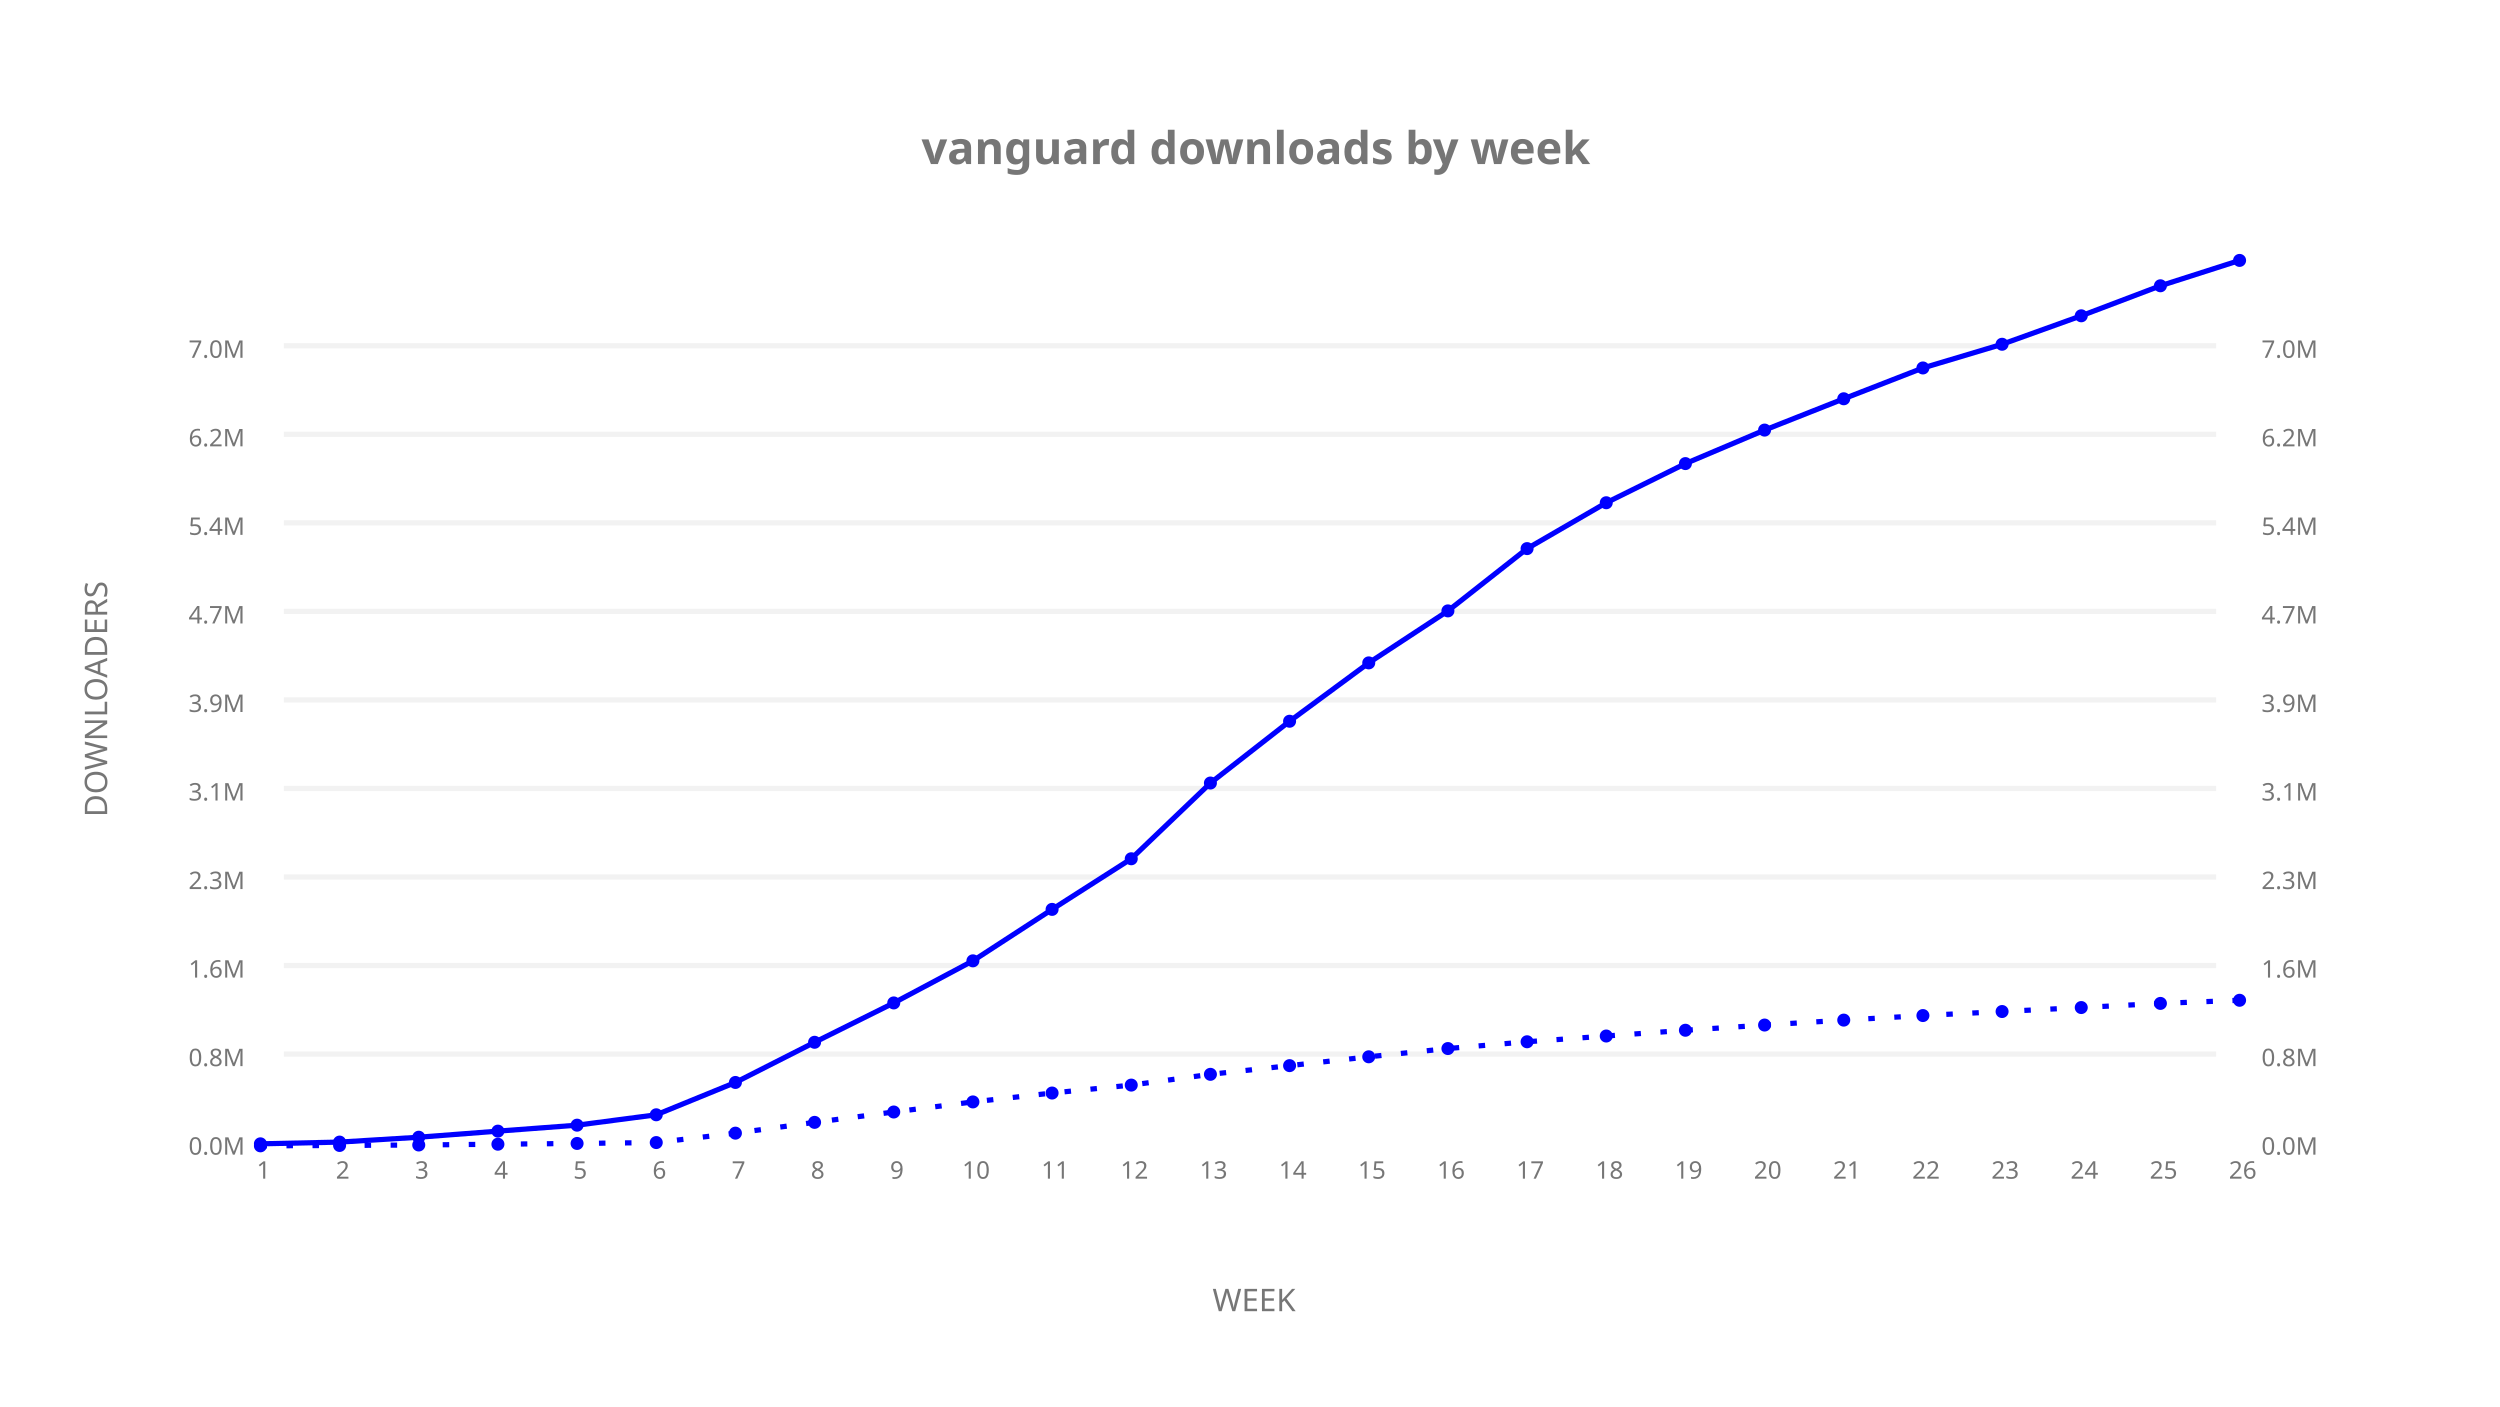
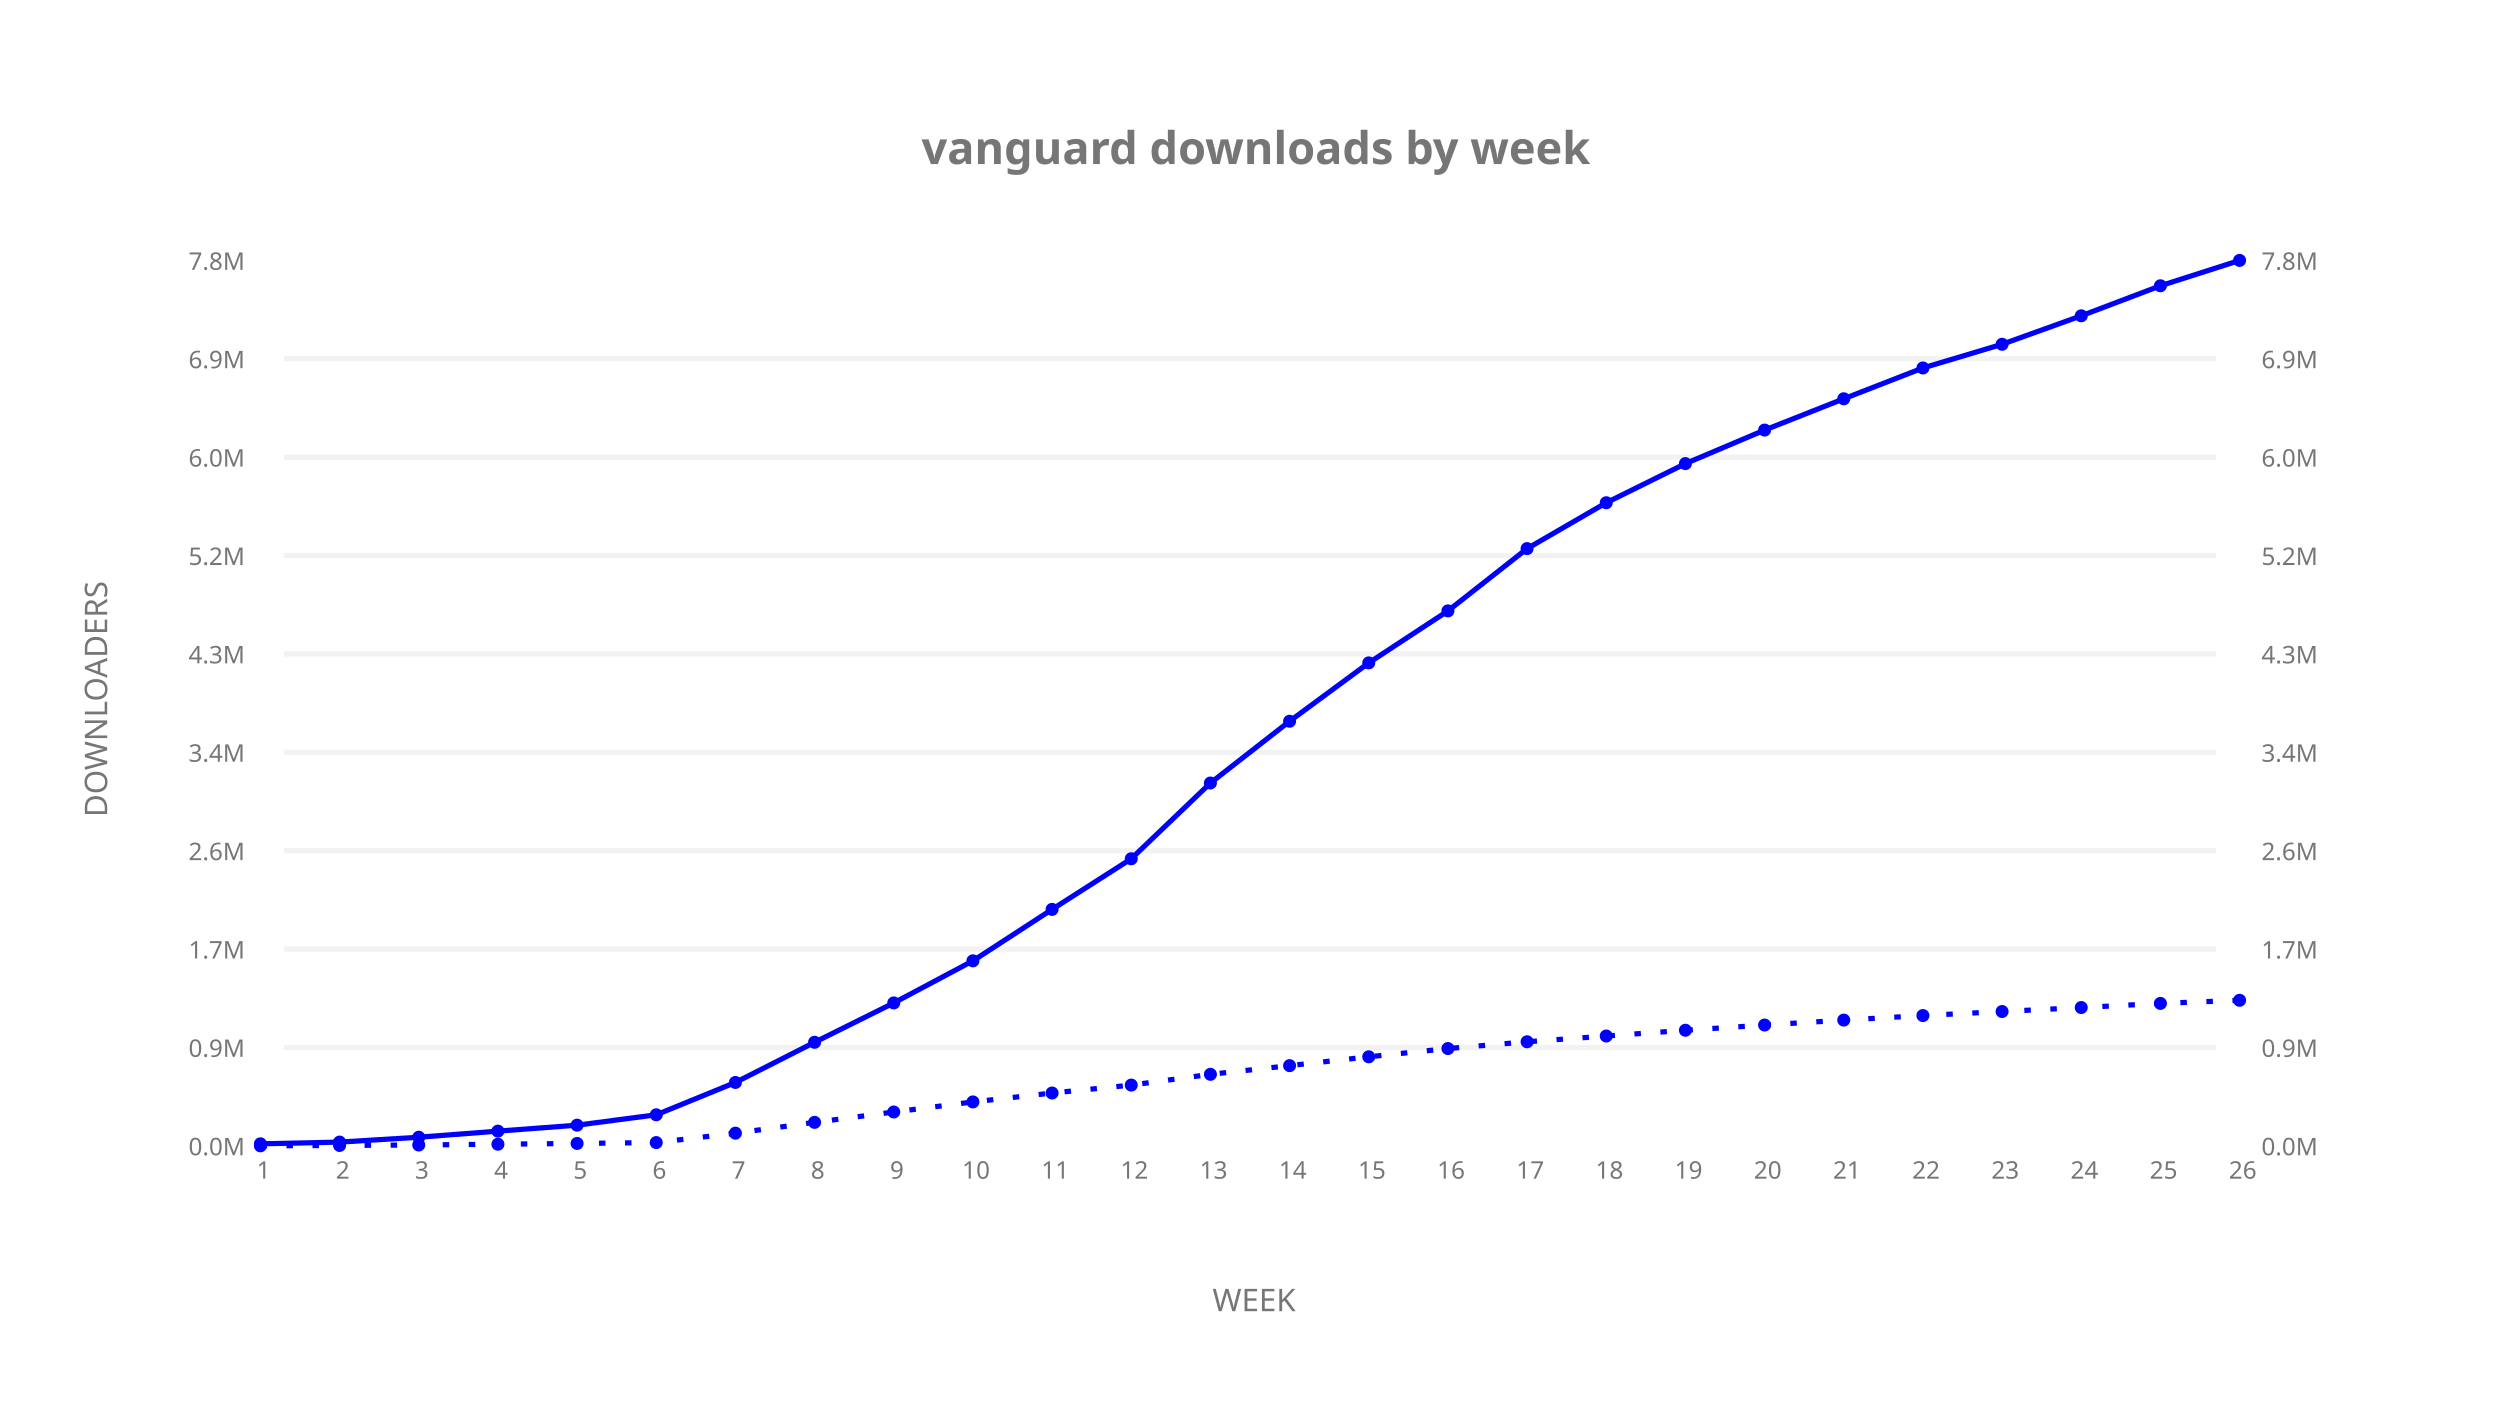
<svg xmlns="http://www.w3.org/2000/svg" xml:space="preserve" id="vanguard-downloads-by-week-vanguard-week" x="0px" y="0px" width="1920px" height="1080px" viewBox="0 0 1920 1080" enable-background="new 0 0 1920 1080" role="img">
  <g id="annotations">
    <text x="960" y="126" font-family="Atkinson Hyperlegible" font-size="26pt" text-anchor="middle" text-align="center" font-weight="600" font-style="normal" style="fill:rgb(118,118,118); fill-opacity:1; stroke:rgb(118,118,118); stroke-opacity:0; stroke-width:0.5"> vanguard downloads by week</text>
    <g id="axes-lines">
      <text x="960" y="1007" font-family="Atkinson Hyperlegible" font-size="18pt" text-anchor="middle" text-align="center" font-weight="500" font-style="normal" style="fill:rgb(118,118,118); fill-opacity:1; stroke:rgb(118,118,118); stroke-opacity:0; stroke-width:0.5"> WEEK</text>
      <text x="73" y="540" font-family="Atkinson Hyperlegible" font-size="18pt" text-anchor="middle" text-align="center" dominant-baseline="central" font-weight="500" font-style="normal" style="fill:rgb(118,118,118); fill-opacity:1; stroke:rgb(118,118,118); stroke-opacity:0; stroke-width:0.5" transform="rotate(-90,73,540)"> DOWNLOADERS</text>
    </g>
    <g id="tic-y-label-lines">
-       <line x1="218" y1="809.553" x2="1702" y2="809.553" style="fill:rgb(0,0,255); fill-opacity:0; stroke:rgb(242,242,242); stroke-opacity:1; stroke-width:4" />
-       <line x1="218" y1="741.553" x2="1702" y2="741.553" style="fill:rgb(0,0,255); fill-opacity:0; stroke:rgb(242,242,242); stroke-opacity:1; stroke-width:4" />
-       <line x1="218" y1="673.553" x2="1702" y2="673.553" style="fill:rgb(0,0,255); fill-opacity:0; stroke:rgb(242,242,242); stroke-opacity:1; stroke-width:4" />
-       <line x1="218" y1="605.553" x2="1702" y2="605.553" style="fill:rgb(0,0,255); fill-opacity:0; stroke:rgb(242,242,242); stroke-opacity:1; stroke-width:4" />
-       <line x1="218" y1="537.553" x2="1702" y2="537.553" style="fill:rgb(0,0,255); fill-opacity:0; stroke:rgb(242,242,242); stroke-opacity:1; stroke-width:4" />
-       <line x1="218" y1="469.553" x2="1702" y2="469.553" style="fill:rgb(0,0,255); fill-opacity:0; stroke:rgb(242,242,242); stroke-opacity:1; stroke-width:4" />
-       <line x1="218" y1="401.553" x2="1702" y2="401.553" style="fill:rgb(0,0,255); fill-opacity:0; stroke:rgb(242,242,242); stroke-opacity:1; stroke-width:4" />
-       <line x1="218" y1="333.553" x2="1702" y2="333.553" style="fill:rgb(0,0,255); fill-opacity:0; stroke:rgb(242,242,242); stroke-opacity:1; stroke-width:4" />
-       <line x1="218" y1="265.553" x2="1702" y2="265.553" style="fill:rgb(0,0,255); fill-opacity:0; stroke:rgb(242,242,242); stroke-opacity:1; stroke-width:4" />
+       <line x1="218" y1="804.444" x2="1702" y2="804.444" style="fill:rgb(0,0,255); fill-opacity:0; stroke:rgb(242,242,242); stroke-opacity:1; stroke-width:4" />
+       <line x1="218" y1="728.889" x2="1702" y2="728.889" style="fill:rgb(0,0,255); fill-opacity:0; stroke:rgb(242,242,242); stroke-opacity:1; stroke-width:4" />
+       <line x1="218" y1="653.333" x2="1702" y2="653.333" style="fill:rgb(0,0,255); fill-opacity:0; stroke:rgb(242,242,242); stroke-opacity:1; stroke-width:4" />
+       <line x1="218" y1="577.778" x2="1702" y2="577.778" style="fill:rgb(0,0,255); fill-opacity:0; stroke:rgb(242,242,242); stroke-opacity:1; stroke-width:4" />
+       <line x1="218" y1="502.222" x2="1702" y2="502.222" style="fill:rgb(0,0,255); fill-opacity:0; stroke:rgb(242,242,242); stroke-opacity:1; stroke-width:4" />
+       <line x1="218" y1="426.667" x2="1702" y2="426.667" style="fill:rgb(0,0,255); fill-opacity:0; stroke:rgb(242,242,242); stroke-opacity:1; stroke-width:4" />
+       <line x1="218" y1="351.111" x2="1702" y2="351.111" style="fill:rgb(0,0,255); fill-opacity:0; stroke:rgb(242,242,242); stroke-opacity:1; stroke-width:4" />
+       <line x1="218" y1="275.556" x2="1702" y2="275.556" style="fill:rgb(0,0,255); fill-opacity:0; stroke:rgb(242,242,242); stroke-opacity:1; stroke-width:4" />
    </g>
    <g id="tic-x-labels">
      <text x="200" y="898" font-family="Atkinson Hyperlegible" font-size="14pt" text-anchor="middle" text-align="center" dominant-baseline="central" font-weight="400" font-style="normal" style="fill:rgb(118,118,118); fill-opacity:1; stroke:rgb(118,118,118); stroke-opacity:0; stroke-width:0.5"> 1</text>
      <text x="260.8" y="898" font-family="Atkinson Hyperlegible" font-size="14pt" text-anchor="middle" text-align="center" dominant-baseline="central" font-weight="400" font-style="normal" style="fill:rgb(118,118,118); fill-opacity:1; stroke:rgb(118,118,118); stroke-opacity:0; stroke-width:0.5"> 2</text>
      <text x="321.6" y="898" font-family="Atkinson Hyperlegible" font-size="14pt" text-anchor="middle" text-align="center" dominant-baseline="central" font-weight="400" font-style="normal" style="fill:rgb(118,118,118); fill-opacity:1; stroke:rgb(118,118,118); stroke-opacity:0; stroke-width:0.5"> 3</text>
      <text x="382.4" y="898" font-family="Atkinson Hyperlegible" font-size="14pt" text-anchor="middle" text-align="center" dominant-baseline="central" font-weight="400" font-style="normal" style="fill:rgb(118,118,118); fill-opacity:1; stroke:rgb(118,118,118); stroke-opacity:0; stroke-width:0.5"> 4</text>
      <text x="443.2" y="898" font-family="Atkinson Hyperlegible" font-size="14pt" text-anchor="middle" text-align="center" dominant-baseline="central" font-weight="400" font-style="normal" style="fill:rgb(118,118,118); fill-opacity:1; stroke:rgb(118,118,118); stroke-opacity:0; stroke-width:0.5"> 5</text>
      <text x="504" y="898" font-family="Atkinson Hyperlegible" font-size="14pt" text-anchor="middle" text-align="center" dominant-baseline="central" font-weight="400" font-style="normal" style="fill:rgb(118,118,118); fill-opacity:1; stroke:rgb(118,118,118); stroke-opacity:0; stroke-width:0.5"> 6</text>
      <text x="564.8" y="898" font-family="Atkinson Hyperlegible" font-size="14pt" text-anchor="middle" text-align="center" dominant-baseline="central" font-weight="400" font-style="normal" style="fill:rgb(118,118,118); fill-opacity:1; stroke:rgb(118,118,118); stroke-opacity:0; stroke-width:0.5"> 7</text>
      <text x="625.6" y="898" font-family="Atkinson Hyperlegible" font-size="14pt" text-anchor="middle" text-align="center" dominant-baseline="central" font-weight="400" font-style="normal" style="fill:rgb(118,118,118); fill-opacity:1; stroke:rgb(118,118,118); stroke-opacity:0; stroke-width:0.5"> 8</text>
      <text x="686.4" y="898" font-family="Atkinson Hyperlegible" font-size="14pt" text-anchor="middle" text-align="center" dominant-baseline="central" font-weight="400" font-style="normal" style="fill:rgb(118,118,118); fill-opacity:1; stroke:rgb(118,118,118); stroke-opacity:0; stroke-width:0.5"> 9</text>
      <text x="747.2" y="898" font-family="Atkinson Hyperlegible" font-size="14pt" text-anchor="middle" text-align="center" dominant-baseline="central" font-weight="400" font-style="normal" style="fill:rgb(118,118,118); fill-opacity:1; stroke:rgb(118,118,118); stroke-opacity:0; stroke-width:0.5"> 10</text>
      <text x="808" y="898" font-family="Atkinson Hyperlegible" font-size="14pt" text-anchor="middle" text-align="center" dominant-baseline="central" font-weight="400" font-style="normal" style="fill:rgb(118,118,118); fill-opacity:1; stroke:rgb(118,118,118); stroke-opacity:0; stroke-width:0.5"> 11</text>
      <text x="868.8" y="898" font-family="Atkinson Hyperlegible" font-size="14pt" text-anchor="middle" text-align="center" dominant-baseline="central" font-weight="400" font-style="normal" style="fill:rgb(118,118,118); fill-opacity:1; stroke:rgb(118,118,118); stroke-opacity:0; stroke-width:0.5"> 12</text>
      <text x="929.6" y="898" font-family="Atkinson Hyperlegible" font-size="14pt" text-anchor="middle" text-align="center" dominant-baseline="central" font-weight="400" font-style="normal" style="fill:rgb(118,118,118); fill-opacity:1; stroke:rgb(118,118,118); stroke-opacity:0; stroke-width:0.5"> 13</text>
      <text x="990.4" y="898" font-family="Atkinson Hyperlegible" font-size="14pt" text-anchor="middle" text-align="center" dominant-baseline="central" font-weight="400" font-style="normal" style="fill:rgb(118,118,118); fill-opacity:1; stroke:rgb(118,118,118); stroke-opacity:0; stroke-width:0.5"> 14</text>
      <text x="1051.2" y="898" font-family="Atkinson Hyperlegible" font-size="14pt" text-anchor="middle" text-align="center" dominant-baseline="central" font-weight="400" font-style="normal" style="fill:rgb(118,118,118); fill-opacity:1; stroke:rgb(118,118,118); stroke-opacity:0; stroke-width:0.5"> 15</text>
      <text x="1112" y="898" font-family="Atkinson Hyperlegible" font-size="14pt" text-anchor="middle" text-align="center" dominant-baseline="central" font-weight="400" font-style="normal" style="fill:rgb(118,118,118); fill-opacity:1; stroke:rgb(118,118,118); stroke-opacity:0; stroke-width:0.5"> 16</text>
      <text x="1172.8" y="898" font-family="Atkinson Hyperlegible" font-size="14pt" text-anchor="middle" text-align="center" dominant-baseline="central" font-weight="400" font-style="normal" style="fill:rgb(118,118,118); fill-opacity:1; stroke:rgb(118,118,118); stroke-opacity:0; stroke-width:0.5"> 17</text>
      <text x="1233.6" y="898" font-family="Atkinson Hyperlegible" font-size="14pt" text-anchor="middle" text-align="center" dominant-baseline="central" font-weight="400" font-style="normal" style="fill:rgb(118,118,118); fill-opacity:1; stroke:rgb(118,118,118); stroke-opacity:0; stroke-width:0.5"> 18</text>
      <text x="1294.4" y="898" font-family="Atkinson Hyperlegible" font-size="14pt" text-anchor="middle" text-align="center" dominant-baseline="central" font-weight="400" font-style="normal" style="fill:rgb(118,118,118); fill-opacity:1; stroke:rgb(118,118,118); stroke-opacity:0; stroke-width:0.5"> 19</text>
      <text x="1355.2" y="898" font-family="Atkinson Hyperlegible" font-size="14pt" text-anchor="middle" text-align="center" dominant-baseline="central" font-weight="400" font-style="normal" style="fill:rgb(118,118,118); fill-opacity:1; stroke:rgb(118,118,118); stroke-opacity:0; stroke-width:0.5"> 20</text>
      <text x="1416" y="898" font-family="Atkinson Hyperlegible" font-size="14pt" text-anchor="middle" text-align="center" dominant-baseline="central" font-weight="400" font-style="normal" style="fill:rgb(118,118,118); fill-opacity:1; stroke:rgb(118,118,118); stroke-opacity:0; stroke-width:0.5"> 21</text>
      <text x="1476.8" y="898" font-family="Atkinson Hyperlegible" font-size="14pt" text-anchor="middle" text-align="center" dominant-baseline="central" font-weight="400" font-style="normal" style="fill:rgb(118,118,118); fill-opacity:1; stroke:rgb(118,118,118); stroke-opacity:0; stroke-width:0.5"> 22</text>
      <text x="1537.6" y="898" font-family="Atkinson Hyperlegible" font-size="14pt" text-anchor="middle" text-align="center" dominant-baseline="central" font-weight="400" font-style="normal" style="fill:rgb(118,118,118); fill-opacity:1; stroke:rgb(118,118,118); stroke-opacity:0; stroke-width:0.5"> 23</text>
      <text x="1598.4" y="898" font-family="Atkinson Hyperlegible" font-size="14pt" text-anchor="middle" text-align="center" dominant-baseline="central" font-weight="400" font-style="normal" style="fill:rgb(118,118,118); fill-opacity:1; stroke:rgb(118,118,118); stroke-opacity:0; stroke-width:0.5"> 24</text>
      <text x="1659.2" y="898" font-family="Atkinson Hyperlegible" font-size="14pt" text-anchor="middle" text-align="center" dominant-baseline="central" font-weight="400" font-style="normal" style="fill:rgb(118,118,118); fill-opacity:1; stroke:rgb(118,118,118); stroke-opacity:0; stroke-width:0.5"> 25</text>
      <text x="1720" y="898" font-family="Atkinson Hyperlegible" font-size="14pt" text-anchor="middle" text-align="center" dominant-baseline="central" font-weight="400" font-style="normal" style="fill:rgb(118,118,118); fill-opacity:1; stroke:rgb(118,118,118); stroke-opacity:0; stroke-width:0.5"> 26</text>
    </g>
    <g id="tic-y-labels">
-       <text x="164" y="879.553" font-family="Atkinson Hyperlegible" font-size="14pt" text-anchor="middle" text-align="center" dominant-baseline="central" font-weight="400" font-style="normal" style="fill:rgb(118,118,118); fill-opacity:1; stroke:rgb(118,118,118); stroke-opacity:0; stroke-width:0.5"> 0.0M</text>
-       <text x="1756" y="879.553" font-family="Atkinson Hyperlegible" font-size="14pt" text-anchor="middle" text-align="center" dominant-baseline="central" font-weight="400" font-style="normal" style="fill:rgb(118,118,118); fill-opacity:1; stroke:rgb(118,118,118); stroke-opacity:0; stroke-width:0.5"> 0.0M</text>
-       <text x="164" y="811.553" font-family="Atkinson Hyperlegible" font-size="14pt" text-anchor="middle" text-align="center" dominant-baseline="central" font-weight="400" font-style="normal" style="fill:rgb(118,118,118); fill-opacity:1; stroke:rgb(118,118,118); stroke-opacity:0; stroke-width:0.5"> 0.8M</text>
-       <text x="1756" y="811.553" font-family="Atkinson Hyperlegible" font-size="14pt" text-anchor="middle" text-align="center" dominant-baseline="central" font-weight="400" font-style="normal" style="fill:rgb(118,118,118); fill-opacity:1; stroke:rgb(118,118,118); stroke-opacity:0; stroke-width:0.5"> 0.8M</text>
-       <text x="164" y="743.553" font-family="Atkinson Hyperlegible" font-size="14pt" text-anchor="middle" text-align="center" dominant-baseline="central" font-weight="400" font-style="normal" style="fill:rgb(118,118,118); fill-opacity:1; stroke:rgb(118,118,118); stroke-opacity:0; stroke-width:0.5"> 1.6M</text>
-       <text x="1756" y="743.553" font-family="Atkinson Hyperlegible" font-size="14pt" text-anchor="middle" text-align="center" dominant-baseline="central" font-weight="400" font-style="normal" style="fill:rgb(118,118,118); fill-opacity:1; stroke:rgb(118,118,118); stroke-opacity:0; stroke-width:0.5"> 1.6M</text>
-       <text x="164" y="675.553" font-family="Atkinson Hyperlegible" font-size="14pt" text-anchor="middle" text-align="center" dominant-baseline="central" font-weight="400" font-style="normal" style="fill:rgb(118,118,118); fill-opacity:1; stroke:rgb(118,118,118); stroke-opacity:0; stroke-width:0.5"> 2.3M</text>
-       <text x="1756" y="675.553" font-family="Atkinson Hyperlegible" font-size="14pt" text-anchor="middle" text-align="center" dominant-baseline="central" font-weight="400" font-style="normal" style="fill:rgb(118,118,118); fill-opacity:1; stroke:rgb(118,118,118); stroke-opacity:0; stroke-width:0.5"> 2.3M</text>
-       <text x="164" y="607.553" font-family="Atkinson Hyperlegible" font-size="14pt" text-anchor="middle" text-align="center" dominant-baseline="central" font-weight="400" font-style="normal" style="fill:rgb(118,118,118); fill-opacity:1; stroke:rgb(118,118,118); stroke-opacity:0; stroke-width:0.5"> 3.1M</text>
-       <text x="1756" y="607.553" font-family="Atkinson Hyperlegible" font-size="14pt" text-anchor="middle" text-align="center" dominant-baseline="central" font-weight="400" font-style="normal" style="fill:rgb(118,118,118); fill-opacity:1; stroke:rgb(118,118,118); stroke-opacity:0; stroke-width:0.5"> 3.1M</text>
-       <text x="164" y="539.553" font-family="Atkinson Hyperlegible" font-size="14pt" text-anchor="middle" text-align="center" dominant-baseline="central" font-weight="400" font-style="normal" style="fill:rgb(118,118,118); fill-opacity:1; stroke:rgb(118,118,118); stroke-opacity:0; stroke-width:0.5"> 3.9M</text>
-       <text x="1756" y="539.553" font-family="Atkinson Hyperlegible" font-size="14pt" text-anchor="middle" text-align="center" dominant-baseline="central" font-weight="400" font-style="normal" style="fill:rgb(118,118,118); fill-opacity:1; stroke:rgb(118,118,118); stroke-opacity:0; stroke-width:0.5"> 3.9M</text>
-       <text x="164" y="471.553" font-family="Atkinson Hyperlegible" font-size="14pt" text-anchor="middle" text-align="center" dominant-baseline="central" font-weight="400" font-style="normal" style="fill:rgb(118,118,118); fill-opacity:1; stroke:rgb(118,118,118); stroke-opacity:0; stroke-width:0.5"> 4.7M</text>
-       <text x="1756" y="471.553" font-family="Atkinson Hyperlegible" font-size="14pt" text-anchor="middle" text-align="center" dominant-baseline="central" font-weight="400" font-style="normal" style="fill:rgb(118,118,118); fill-opacity:1; stroke:rgb(118,118,118); stroke-opacity:0; stroke-width:0.5"> 4.7M</text>
-       <text x="164" y="403.553" font-family="Atkinson Hyperlegible" font-size="14pt" text-anchor="middle" text-align="center" dominant-baseline="central" font-weight="400" font-style="normal" style="fill:rgb(118,118,118); fill-opacity:1; stroke:rgb(118,118,118); stroke-opacity:0; stroke-width:0.5"> 5.4M</text>
-       <text x="1756" y="403.553" font-family="Atkinson Hyperlegible" font-size="14pt" text-anchor="middle" text-align="center" dominant-baseline="central" font-weight="400" font-style="normal" style="fill:rgb(118,118,118); fill-opacity:1; stroke:rgb(118,118,118); stroke-opacity:0; stroke-width:0.5"> 5.4M</text>
-       <text x="164" y="335.553" font-family="Atkinson Hyperlegible" font-size="14pt" text-anchor="middle" text-align="center" dominant-baseline="central" font-weight="400" font-style="normal" style="fill:rgb(118,118,118); fill-opacity:1; stroke:rgb(118,118,118); stroke-opacity:0; stroke-width:0.5"> 6.2M</text>
-       <text x="1756" y="335.553" font-family="Atkinson Hyperlegible" font-size="14pt" text-anchor="middle" text-align="center" dominant-baseline="central" font-weight="400" font-style="normal" style="fill:rgb(118,118,118); fill-opacity:1; stroke:rgb(118,118,118); stroke-opacity:0; stroke-width:0.5"> 6.2M</text>
-       <text x="164" y="267.553" font-family="Atkinson Hyperlegible" font-size="14pt" text-anchor="middle" text-align="center" dominant-baseline="central" font-weight="400" font-style="normal" style="fill:rgb(118,118,118); fill-opacity:1; stroke:rgb(118,118,118); stroke-opacity:0; stroke-width:0.5"> 7.0M</text>
-       <text x="1756" y="267.553" font-family="Atkinson Hyperlegible" font-size="14pt" text-anchor="middle" text-align="center" dominant-baseline="central" font-weight="400" font-style="normal" style="fill:rgb(118,118,118); fill-opacity:1; stroke:rgb(118,118,118); stroke-opacity:0; stroke-width:0.5"> 7.0M</text>
+       <text x="164" y="880" font-family="Atkinson Hyperlegible" font-size="14pt" text-anchor="middle" text-align="center" dominant-baseline="central" font-weight="400" font-style="normal" style="fill:rgb(118,118,118); fill-opacity:1; stroke:rgb(118,118,118); stroke-opacity:0; stroke-width:0.5"> 0.0M</text>
+       <text x="1756" y="880" font-family="Atkinson Hyperlegible" font-size="14pt" text-anchor="middle" text-align="center" dominant-baseline="central" font-weight="400" font-style="normal" style="fill:rgb(118,118,118); fill-opacity:1; stroke:rgb(118,118,118); stroke-opacity:0; stroke-width:0.5"> 0.0M</text>
+       <text x="164" y="804.444" font-family="Atkinson Hyperlegible" font-size="14pt" text-anchor="middle" text-align="center" dominant-baseline="central" font-weight="400" font-style="normal" style="fill:rgb(118,118,118); fill-opacity:1; stroke:rgb(118,118,118); stroke-opacity:0; stroke-width:0.5"> 0.9M</text>
+       <text x="1756" y="804.444" font-family="Atkinson Hyperlegible" font-size="14pt" text-anchor="middle" text-align="center" dominant-baseline="central" font-weight="400" font-style="normal" style="fill:rgb(118,118,118); fill-opacity:1; stroke:rgb(118,118,118); stroke-opacity:0; stroke-width:0.5"> 0.9M</text>
+       <text x="164" y="728.889" font-family="Atkinson Hyperlegible" font-size="14pt" text-anchor="middle" text-align="center" dominant-baseline="central" font-weight="400" font-style="normal" style="fill:rgb(118,118,118); fill-opacity:1; stroke:rgb(118,118,118); stroke-opacity:0; stroke-width:0.5"> 1.7M</text>
+       <text x="1756" y="728.889" font-family="Atkinson Hyperlegible" font-size="14pt" text-anchor="middle" text-align="center" dominant-baseline="central" font-weight="400" font-style="normal" style="fill:rgb(118,118,118); fill-opacity:1; stroke:rgb(118,118,118); stroke-opacity:0; stroke-width:0.5"> 1.7M</text>
+       <text x="164" y="653.333" font-family="Atkinson Hyperlegible" font-size="14pt" text-anchor="middle" text-align="center" dominant-baseline="central" font-weight="400" font-style="normal" style="fill:rgb(118,118,118); fill-opacity:1; stroke:rgb(118,118,118); stroke-opacity:0; stroke-width:0.5"> 2.6M</text>
+       <text x="1756" y="653.333" font-family="Atkinson Hyperlegible" font-size="14pt" text-anchor="middle" text-align="center" dominant-baseline="central" font-weight="400" font-style="normal" style="fill:rgb(118,118,118); fill-opacity:1; stroke:rgb(118,118,118); stroke-opacity:0; stroke-width:0.5"> 2.6M</text>
+       <text x="164" y="577.778" font-family="Atkinson Hyperlegible" font-size="14pt" text-anchor="middle" text-align="center" dominant-baseline="central" font-weight="400" font-style="normal" style="fill:rgb(118,118,118); fill-opacity:1; stroke:rgb(118,118,118); stroke-opacity:0; stroke-width:0.5"> 3.4M</text>
+       <text x="1756" y="577.778" font-family="Atkinson Hyperlegible" font-size="14pt" text-anchor="middle" text-align="center" dominant-baseline="central" font-weight="400" font-style="normal" style="fill:rgb(118,118,118); fill-opacity:1; stroke:rgb(118,118,118); stroke-opacity:0; stroke-width:0.5"> 3.4M</text>
+       <text x="164" y="502.222" font-family="Atkinson Hyperlegible" font-size="14pt" text-anchor="middle" text-align="center" dominant-baseline="central" font-weight="400" font-style="normal" style="fill:rgb(118,118,118); fill-opacity:1; stroke:rgb(118,118,118); stroke-opacity:0; stroke-width:0.5"> 4.3M</text>
+       <text x="1756" y="502.222" font-family="Atkinson Hyperlegible" font-size="14pt" text-anchor="middle" text-align="center" dominant-baseline="central" font-weight="400" font-style="normal" style="fill:rgb(118,118,118); fill-opacity:1; stroke:rgb(118,118,118); stroke-opacity:0; stroke-width:0.5"> 4.3M</text>
+       <text x="164" y="426.667" font-family="Atkinson Hyperlegible" font-size="14pt" text-anchor="middle" text-align="center" dominant-baseline="central" font-weight="400" font-style="normal" style="fill:rgb(118,118,118); fill-opacity:1; stroke:rgb(118,118,118); stroke-opacity:0; stroke-width:0.5"> 5.2M</text>
+       <text x="1756" y="426.667" font-family="Atkinson Hyperlegible" font-size="14pt" text-anchor="middle" text-align="center" dominant-baseline="central" font-weight="400" font-style="normal" style="fill:rgb(118,118,118); fill-opacity:1; stroke:rgb(118,118,118); stroke-opacity:0; stroke-width:0.5"> 5.2M</text>
+       <text x="164" y="351.111" font-family="Atkinson Hyperlegible" font-size="14pt" text-anchor="middle" text-align="center" dominant-baseline="central" font-weight="400" font-style="normal" style="fill:rgb(118,118,118); fill-opacity:1; stroke:rgb(118,118,118); stroke-opacity:0; stroke-width:0.5"> 6.0M</text>
+       <text x="1756" y="351.111" font-family="Atkinson Hyperlegible" font-size="14pt" text-anchor="middle" text-align="center" dominant-baseline="central" font-weight="400" font-style="normal" style="fill:rgb(118,118,118); fill-opacity:1; stroke:rgb(118,118,118); stroke-opacity:0; stroke-width:0.5"> 6.0M</text>
+       <text x="164" y="275.556" font-family="Atkinson Hyperlegible" font-size="14pt" text-anchor="middle" text-align="center" dominant-baseline="central" font-weight="400" font-style="normal" style="fill:rgb(118,118,118); fill-opacity:1; stroke:rgb(118,118,118); stroke-opacity:0; stroke-width:0.5"> 6.9M</text>
+       <text x="1756" y="275.556" font-family="Atkinson Hyperlegible" font-size="14pt" text-anchor="middle" text-align="center" dominant-baseline="central" font-weight="400" font-style="normal" style="fill:rgb(118,118,118); fill-opacity:1; stroke:rgb(118,118,118); stroke-opacity:0; stroke-width:0.5"> 6.9M</text>
+       <text x="164" y="200" font-family="Atkinson Hyperlegible" font-size="14pt" text-anchor="middle" text-align="center" dominant-baseline="central" font-weight="400" font-style="normal" style="fill:rgb(118,118,118); fill-opacity:1; stroke:rgb(118,118,118); stroke-opacity:0; stroke-width:0.5"> 7.8M</text>
+       <text x="1756" y="200" font-family="Atkinson Hyperlegible" font-size="14pt" text-anchor="middle" text-align="center" dominant-baseline="central" font-weight="400" font-style="normal" style="fill:rgb(118,118,118); fill-opacity:1; stroke:rgb(118,118,118); stroke-opacity:0; stroke-width:0.5"> 7.8M</text>
    </g>
  </g>
  <g id="polyline-vanguard downloads by week">
    <polyline points="200,878.462 260.8,877.128 321.6,873.385 382.4,868.714 443.2,864.133 504,856.153 564.8,831.328 625.6,800.473 686.4,770.249 747.2,737.919 808,698.409 868.8,659.529 929.6,601.366 990.4,553.918 1051.2,509.095 1112,469.164 1172.8,421.331 1233.6,386.109 1294.4,356.039 1355.2,330.3 1416,306.257 1476.8,282.594 1537.6,264.395 1598.4,242.533 1659.2,219.478 1720,200 " style="fill:rgb(0,0,255); fill-opacity:0; stroke:rgb(0,0,255); stroke-opacity:1; stroke-width:4" />
  </g>
  <g id="markers-vanguard downloads by week">
    <circle cx="200" cy="878.462" r="5" style="fill:rgb(0,0,255); fill-opacity:1; stroke:rgb(0,0,255); stroke-opacity:0; stroke-width:4">
</circle>
    <circle cx="260.8" cy="877.128" r="5" style="fill:rgb(0,0,255); fill-opacity:1; stroke:rgb(0,0,255); stroke-opacity:0; stroke-width:4">
</circle>
    <circle cx="321.6" cy="873.385" r="5" style="fill:rgb(0,0,255); fill-opacity:1; stroke:rgb(0,0,255); stroke-opacity:0; stroke-width:4">
</circle>
    <circle cx="382.4" cy="868.714" r="5" style="fill:rgb(0,0,255); fill-opacity:1; stroke:rgb(0,0,255); stroke-opacity:0; stroke-width:4">
</circle>
    <circle cx="443.2" cy="864.133" r="5" style="fill:rgb(0,0,255); fill-opacity:1; stroke:rgb(0,0,255); stroke-opacity:0; stroke-width:4">
</circle>
    <circle cx="504" cy="856.153" r="5" style="fill:rgb(0,0,255); fill-opacity:1; stroke:rgb(0,0,255); stroke-opacity:0; stroke-width:4">
</circle>
    <circle cx="564.8" cy="831.328" r="5" style="fill:rgb(0,0,255); fill-opacity:1; stroke:rgb(0,0,255); stroke-opacity:0; stroke-width:4">
</circle>
    <circle cx="625.6" cy="800.473" r="5" style="fill:rgb(0,0,255); fill-opacity:1; stroke:rgb(0,0,255); stroke-opacity:0; stroke-width:4">
</circle>
    <circle cx="686.4" cy="770.249" r="5" style="fill:rgb(0,0,255); fill-opacity:1; stroke:rgb(0,0,255); stroke-opacity:0; stroke-width:4">
</circle>
    <circle cx="747.2" cy="737.919" r="5" style="fill:rgb(0,0,255); fill-opacity:1; stroke:rgb(0,0,255); stroke-opacity:0; stroke-width:4">
</circle>
    <circle cx="808" cy="698.409" r="5" style="fill:rgb(0,0,255); fill-opacity:1; stroke:rgb(0,0,255); stroke-opacity:0; stroke-width:4">
</circle>
    <circle cx="868.8" cy="659.529" r="5" style="fill:rgb(0,0,255); fill-opacity:1; stroke:rgb(0,0,255); stroke-opacity:0; stroke-width:4">
</circle>
    <circle cx="929.6" cy="601.366" r="5" style="fill:rgb(0,0,255); fill-opacity:1; stroke:rgb(0,0,255); stroke-opacity:0; stroke-width:4">
</circle>
    <circle cx="990.4" cy="553.918" r="5" style="fill:rgb(0,0,255); fill-opacity:1; stroke:rgb(0,0,255); stroke-opacity:0; stroke-width:4">
</circle>
    <circle cx="1051.2" cy="509.095" r="5" style="fill:rgb(0,0,255); fill-opacity:1; stroke:rgb(0,0,255); stroke-opacity:0; stroke-width:4">
</circle>
    <circle cx="1112" cy="469.164" r="5" style="fill:rgb(0,0,255); fill-opacity:1; stroke:rgb(0,0,255); stroke-opacity:0; stroke-width:4">
</circle>
    <circle cx="1172.8" cy="421.331" r="5" style="fill:rgb(0,0,255); fill-opacity:1; stroke:rgb(0,0,255); stroke-opacity:0; stroke-width:4">
</circle>
    <circle cx="1233.6" cy="386.109" r="5" style="fill:rgb(0,0,255); fill-opacity:1; stroke:rgb(0,0,255); stroke-opacity:0; stroke-width:4">
</circle>
    <circle cx="1294.4" cy="356.039" r="5" style="fill:rgb(0,0,255); fill-opacity:1; stroke:rgb(0,0,255); stroke-opacity:0; stroke-width:4">
</circle>
    <circle cx="1355.2" cy="330.3" r="5" style="fill:rgb(0,0,255); fill-opacity:1; stroke:rgb(0,0,255); stroke-opacity:0; stroke-width:4">
</circle>
    <circle cx="1416" cy="306.257" r="5" style="fill:rgb(0,0,255); fill-opacity:1; stroke:rgb(0,0,255); stroke-opacity:0; stroke-width:4">
</circle>
    <circle cx="1476.8" cy="282.594" r="5" style="fill:rgb(0,0,255); fill-opacity:1; stroke:rgb(0,0,255); stroke-opacity:0; stroke-width:4">
</circle>
    <circle cx="1537.6" cy="264.395" r="5" style="fill:rgb(0,0,255); fill-opacity:1; stroke:rgb(0,0,255); stroke-opacity:0; stroke-width:4">
</circle>
    <circle cx="1598.4" cy="242.533" r="5" style="fill:rgb(0,0,255); fill-opacity:1; stroke:rgb(0,0,255); stroke-opacity:0; stroke-width:4">
</circle>
    <circle cx="1659.2" cy="219.478" r="5" style="fill:rgb(0,0,255); fill-opacity:1; stroke:rgb(0,0,255); stroke-opacity:0; stroke-width:4">
</circle>
    <circle cx="1720" cy="200" r="5" style="fill:rgb(0,0,255); fill-opacity:1; stroke:rgb(0,0,255); stroke-opacity:0; stroke-width:4">
</circle>
  </g>
  <g id="polyline-vanguard downloads by week uploaders">
    <polyline points="200,880 260.8,879.716 321.6,879.348 382.4,878.753 443.2,878.17 504,877.486 564.8,870.265 625.6,861.976 686.4,854.017 747.2,846.275 808,839.451 868.8,833.353 929.6,825.085 990.4,818.406 1051.2,811.622 1112,805.282 1172.8,800.078 1233.6,795.66 1294.4,791.237 1355.2,787.235 1416,783.445 1476.8,779.946 1537.6,776.85 1598.4,773.794 1659.2,770.618 1720,768.218 " stroke-dasharray="5 15" style="fill:rgb(0,0,255); fill-opacity:0; stroke:rgb(0,0,255); stroke-opacity:1; stroke-width:4" />
  </g>
  <g id="markers-vanguard downloads by week uploaders">
    <circle cx="200" cy="880" r="5" style="fill:rgb(0,0,255); fill-opacity:1; stroke:rgb(0,0,255); stroke-opacity:0; stroke-width:4">
</circle>
    <circle cx="260.8" cy="879.716" r="5" style="fill:rgb(0,0,255); fill-opacity:1; stroke:rgb(0,0,255); stroke-opacity:0; stroke-width:4">
</circle>
    <circle cx="321.6" cy="879.348" r="5" style="fill:rgb(0,0,255); fill-opacity:1; stroke:rgb(0,0,255); stroke-opacity:0; stroke-width:4">
</circle>
    <circle cx="382.4" cy="878.753" r="5" style="fill:rgb(0,0,255); fill-opacity:1; stroke:rgb(0,0,255); stroke-opacity:0; stroke-width:4">
</circle>
    <circle cx="443.2" cy="878.17" r="5" style="fill:rgb(0,0,255); fill-opacity:1; stroke:rgb(0,0,255); stroke-opacity:0; stroke-width:4">
</circle>
    <circle cx="504" cy="877.486" r="5" style="fill:rgb(0,0,255); fill-opacity:1; stroke:rgb(0,0,255); stroke-opacity:0; stroke-width:4">
</circle>
    <circle cx="564.8" cy="870.265" r="5" style="fill:rgb(0,0,255); fill-opacity:1; stroke:rgb(0,0,255); stroke-opacity:0; stroke-width:4">
</circle>
    <circle cx="625.6" cy="861.976" r="5" style="fill:rgb(0,0,255); fill-opacity:1; stroke:rgb(0,0,255); stroke-opacity:0; stroke-width:4">
</circle>
    <circle cx="686.4" cy="854.017" r="5" style="fill:rgb(0,0,255); fill-opacity:1; stroke:rgb(0,0,255); stroke-opacity:0; stroke-width:4">
</circle>
    <circle cx="747.2" cy="846.275" r="5" style="fill:rgb(0,0,255); fill-opacity:1; stroke:rgb(0,0,255); stroke-opacity:0; stroke-width:4">
</circle>
    <circle cx="808" cy="839.451" r="5" style="fill:rgb(0,0,255); fill-opacity:1; stroke:rgb(0,0,255); stroke-opacity:0; stroke-width:4">
</circle>
    <circle cx="868.8" cy="833.353" r="5" style="fill:rgb(0,0,255); fill-opacity:1; stroke:rgb(0,0,255); stroke-opacity:0; stroke-width:4">
</circle>
    <circle cx="929.6" cy="825.085" r="5" style="fill:rgb(0,0,255); fill-opacity:1; stroke:rgb(0,0,255); stroke-opacity:0; stroke-width:4">
</circle>
    <circle cx="990.4" cy="818.406" r="5" style="fill:rgb(0,0,255); fill-opacity:1; stroke:rgb(0,0,255); stroke-opacity:0; stroke-width:4">
</circle>
    <circle cx="1051.2" cy="811.622" r="5" style="fill:rgb(0,0,255); fill-opacity:1; stroke:rgb(0,0,255); stroke-opacity:0; stroke-width:4">
</circle>
    <circle cx="1112" cy="805.282" r="5" style="fill:rgb(0,0,255); fill-opacity:1; stroke:rgb(0,0,255); stroke-opacity:0; stroke-width:4">
</circle>
    <circle cx="1172.8" cy="800.078" r="5" style="fill:rgb(0,0,255); fill-opacity:1; stroke:rgb(0,0,255); stroke-opacity:0; stroke-width:4">
</circle>
    <circle cx="1233.6" cy="795.66" r="5" style="fill:rgb(0,0,255); fill-opacity:1; stroke:rgb(0,0,255); stroke-opacity:0; stroke-width:4">
</circle>
    <circle cx="1294.4" cy="791.237" r="5" style="fill:rgb(0,0,255); fill-opacity:1; stroke:rgb(0,0,255); stroke-opacity:0; stroke-width:4">
</circle>
    <circle cx="1355.2" cy="787.235" r="5" style="fill:rgb(0,0,255); fill-opacity:1; stroke:rgb(0,0,255); stroke-opacity:0; stroke-width:4">
</circle>
    <circle cx="1416" cy="783.445" r="5" style="fill:rgb(0,0,255); fill-opacity:1; stroke:rgb(0,0,255); stroke-opacity:0; stroke-width:4">
</circle>
    <circle cx="1476.8" cy="779.946" r="5" style="fill:rgb(0,0,255); fill-opacity:1; stroke:rgb(0,0,255); stroke-opacity:0; stroke-width:4">
</circle>
    <circle cx="1537.6" cy="776.85" r="5" style="fill:rgb(0,0,255); fill-opacity:1; stroke:rgb(0,0,255); stroke-opacity:0; stroke-width:4">
</circle>
    <circle cx="1598.4" cy="773.794" r="5" style="fill:rgb(0,0,255); fill-opacity:1; stroke:rgb(0,0,255); stroke-opacity:0; stroke-width:4">
</circle>
    <circle cx="1659.2" cy="770.618" r="5" style="fill:rgb(0,0,255); fill-opacity:1; stroke:rgb(0,0,255); stroke-opacity:0; stroke-width:4">
</circle>
    <circle cx="1720" cy="768.218" r="5" style="fill:rgb(0,0,255); fill-opacity:1; stroke:rgb(0,0,255); stroke-opacity:0; stroke-width:4">
</circle>
  </g>
</svg>
